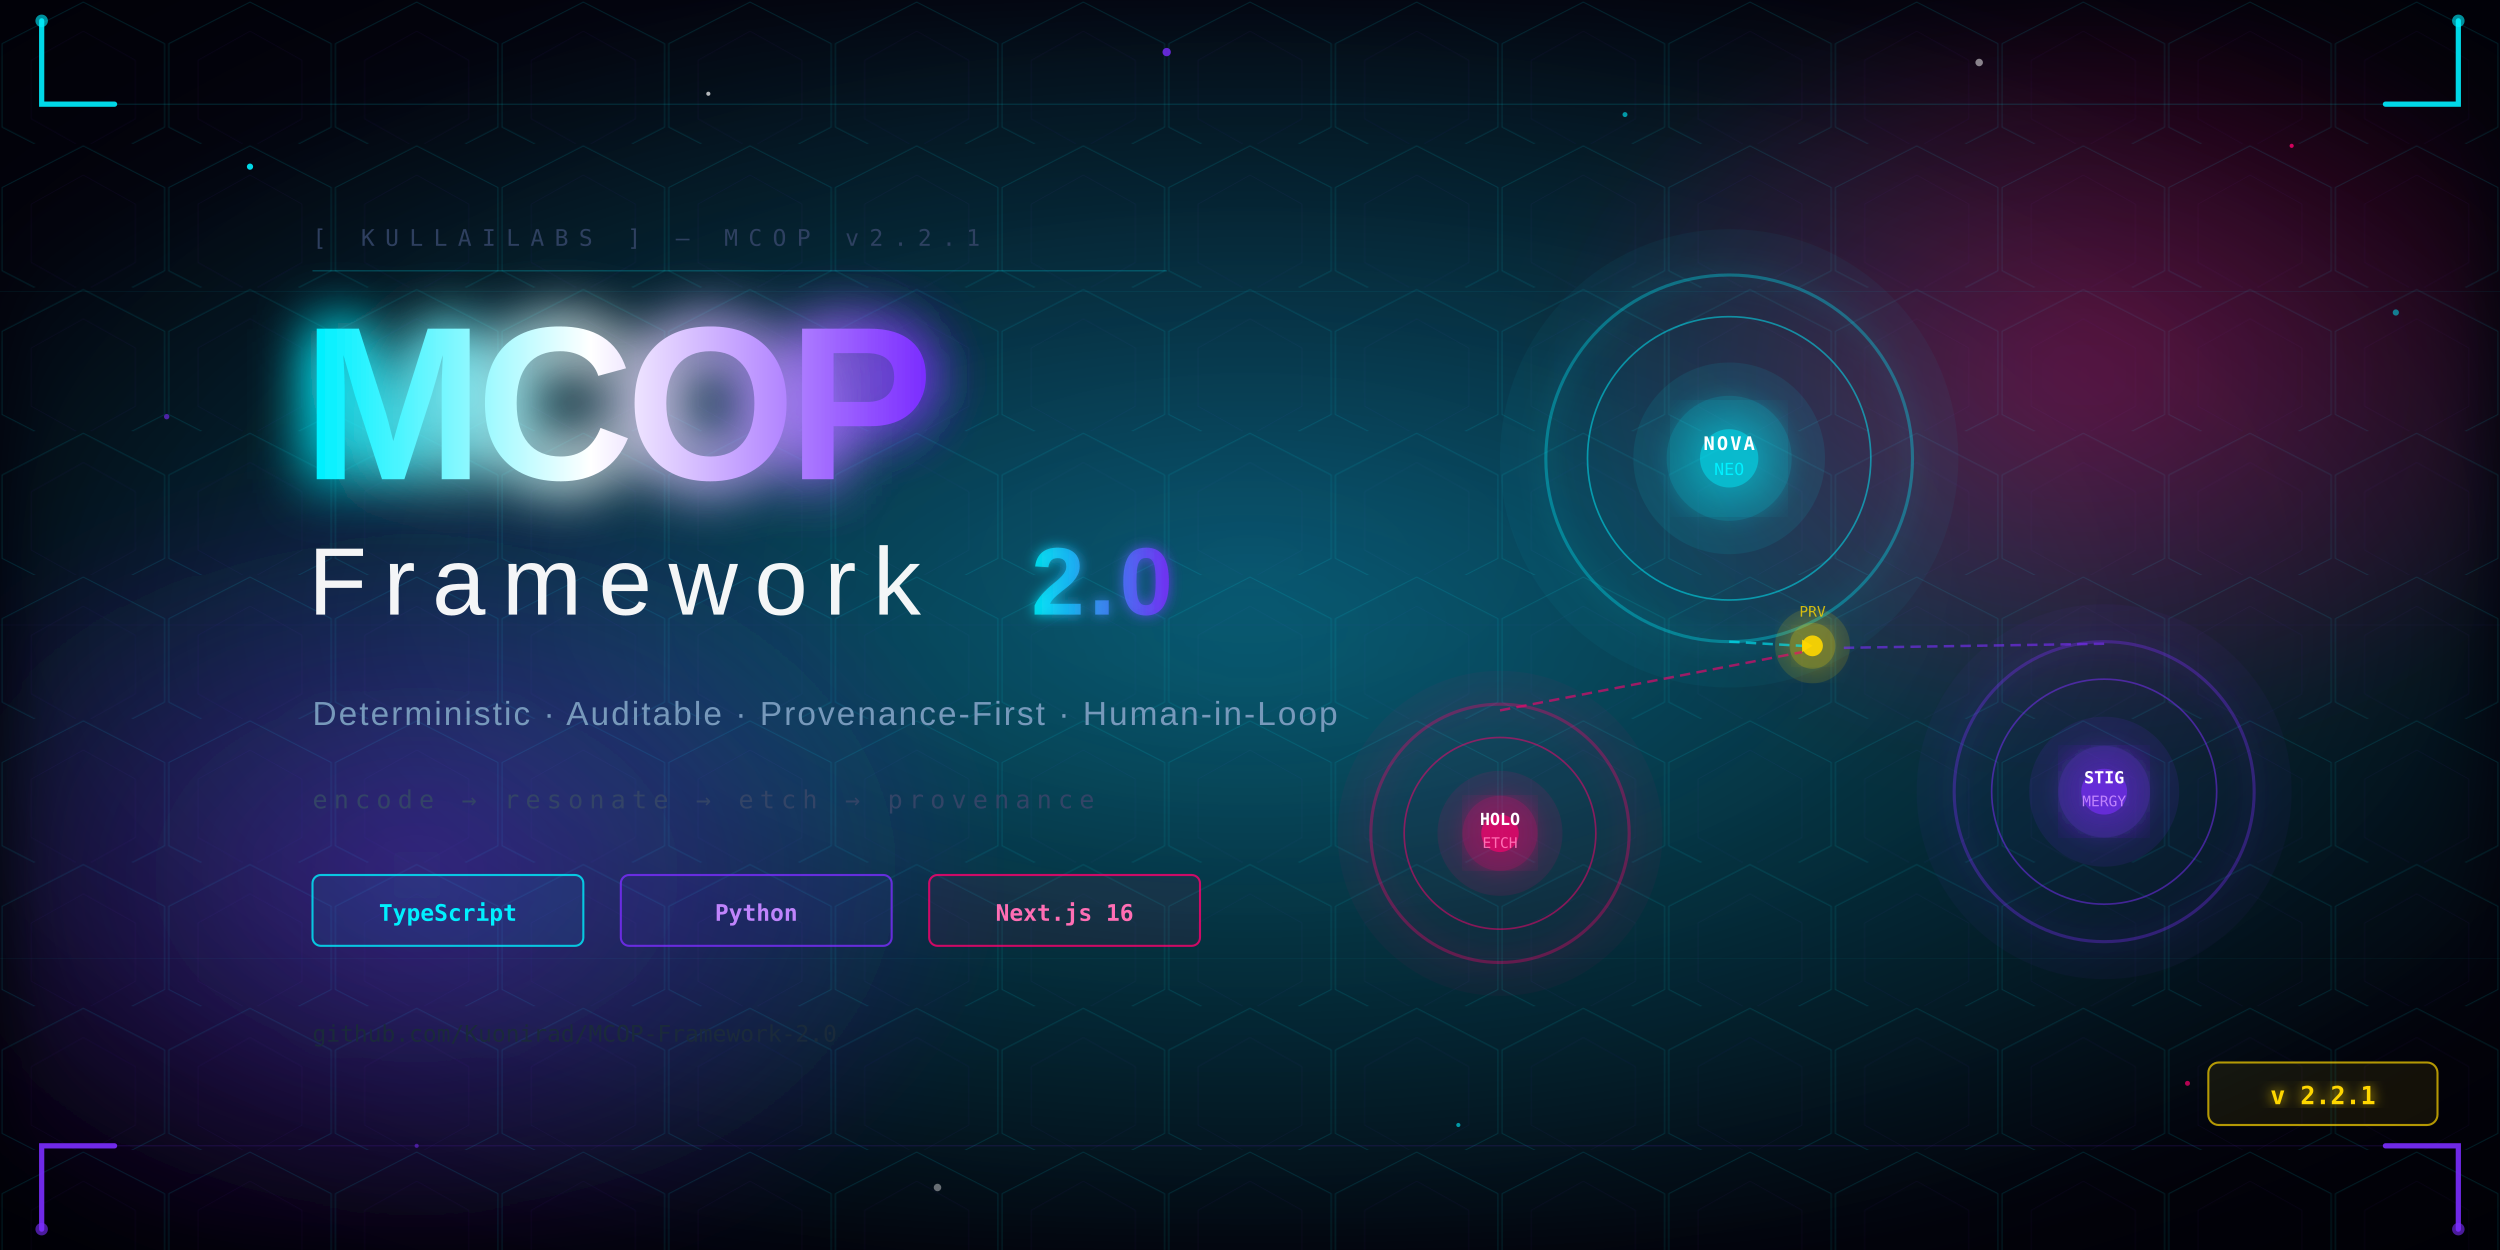
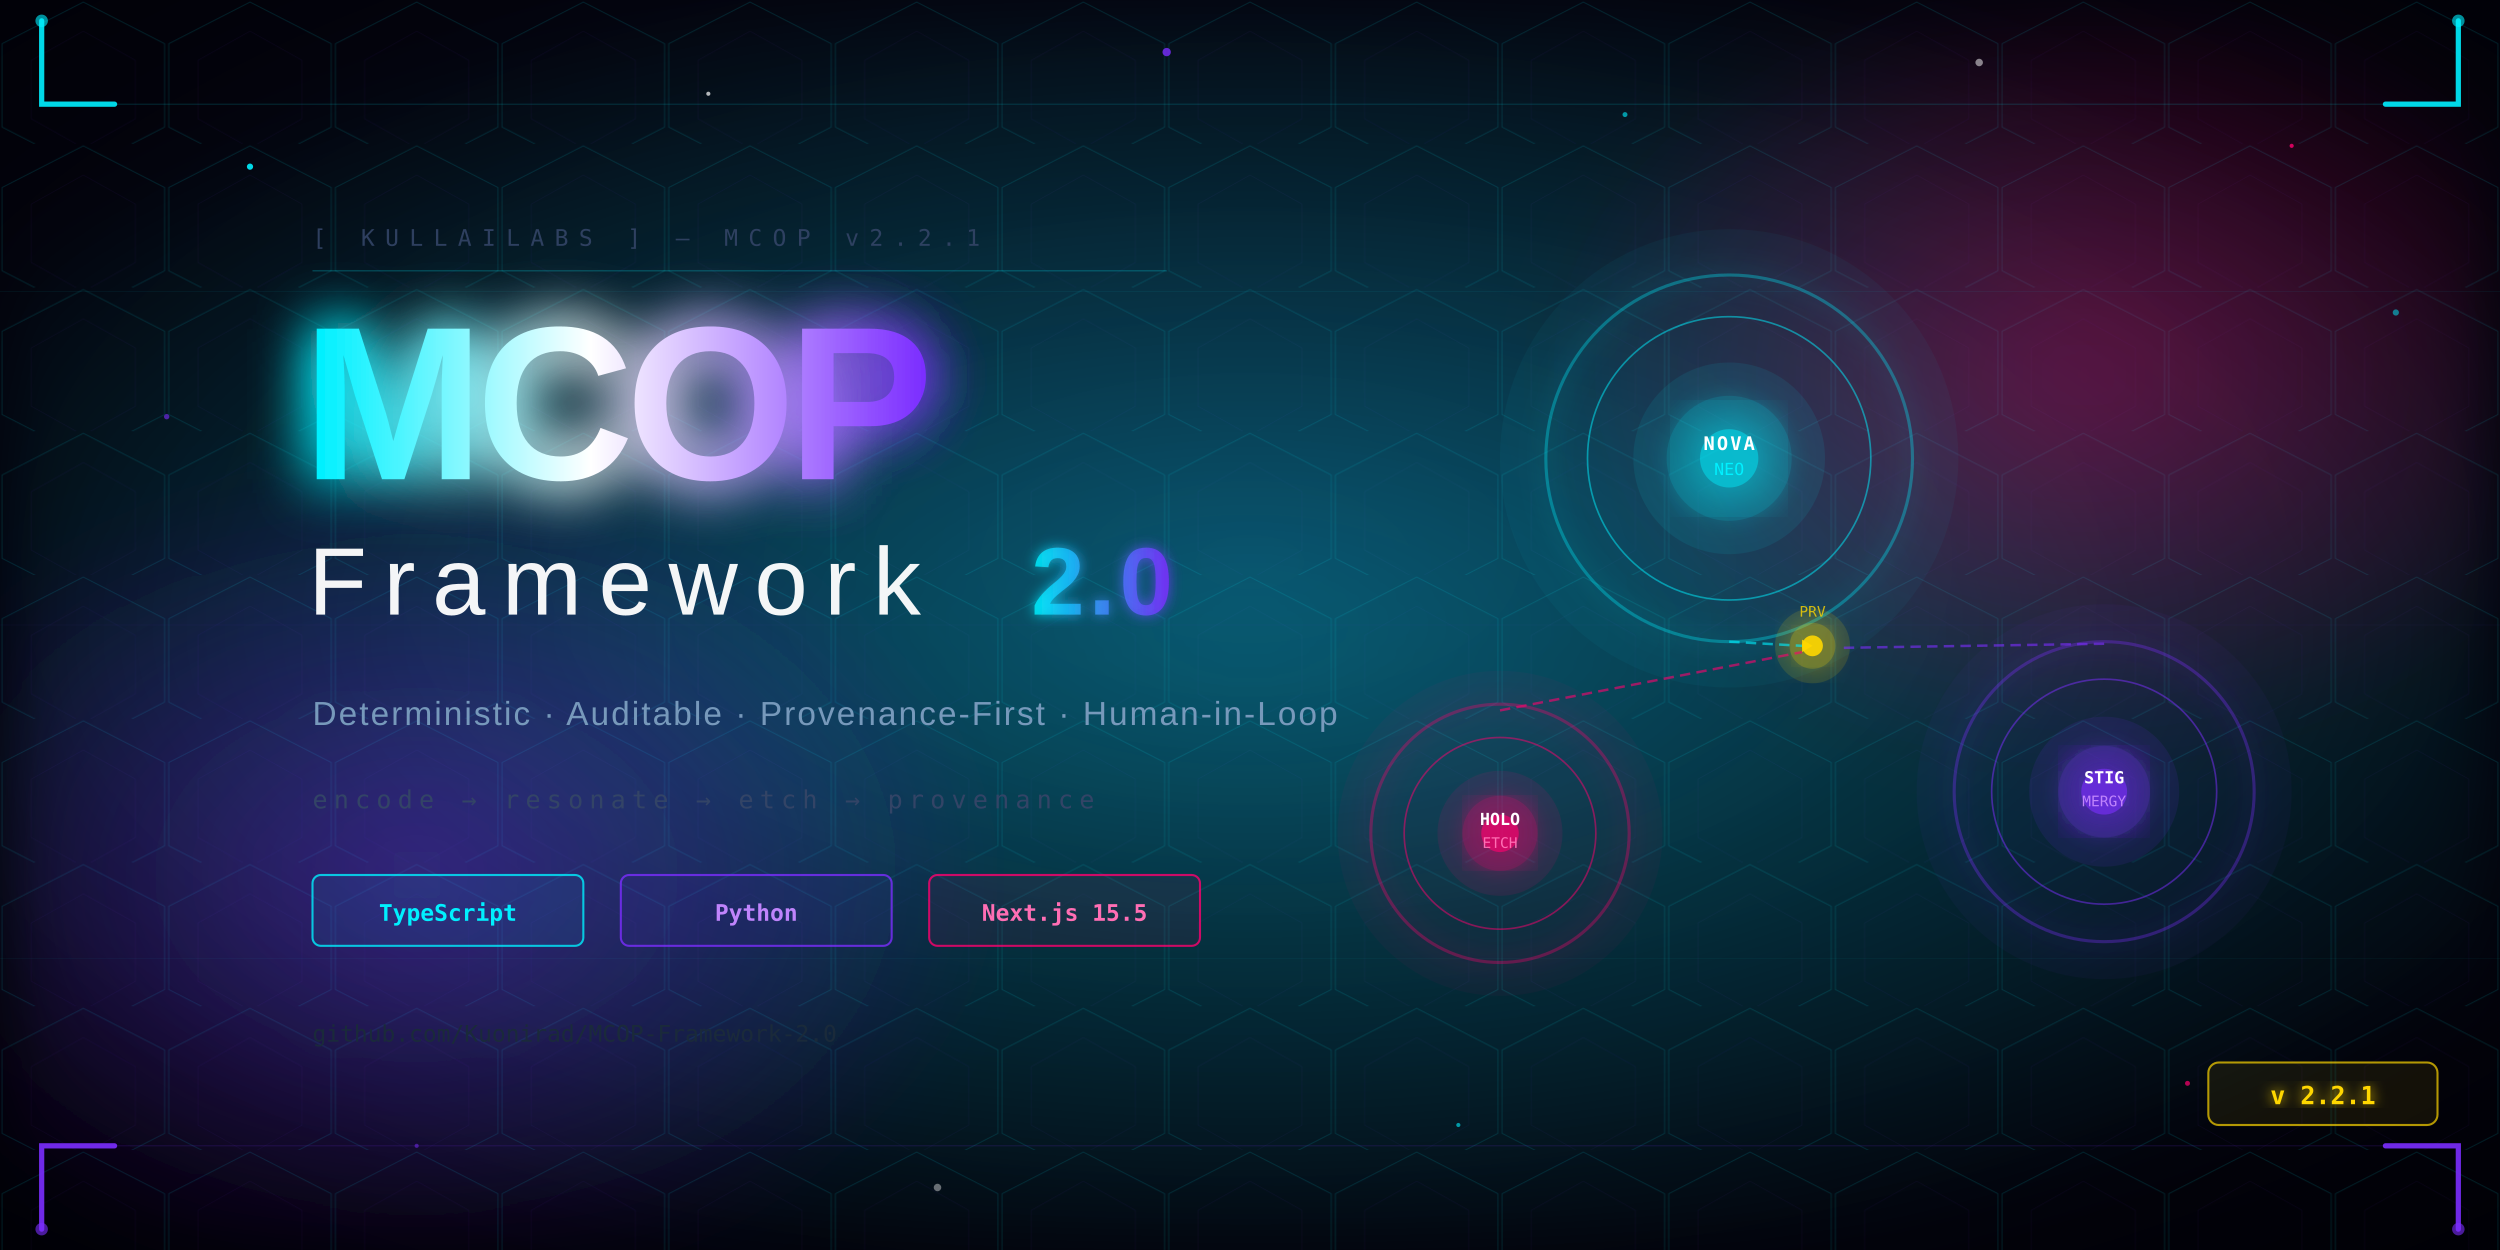
<svg xmlns="http://www.w3.org/2000/svg" viewBox="0 0 1200 600" width="1200" height="600">
  <defs>
    <radialGradient id="deepSpace" cx="50%" cy="45%" r="75%">
      <stop offset="0%" stop-color="#0d0d2b" />
      <stop offset="40%" stop-color="#060614" />
      <stop offset="100%" stop-color="#000005" />
    </radialGradient>
    <radialGradient id="coreGlow" cx="50%" cy="50%" r="50%">
      <stop offset="0%" stop-color="#00f0ff" stop-opacity="0.35" />
      <stop offset="100%" stop-color="#00f0ff" stop-opacity="0" />
    </radialGradient>
    <radialGradient id="violetAura" cx="50%" cy="50%" r="50%">
      <stop offset="0%" stop-color="#7b2dff" stop-opacity="0.4" />
      <stop offset="100%" stop-color="#7b2dff" stop-opacity="0" />
    </radialGradient>
    <radialGradient id="magentaAura" cx="50%" cy="50%" r="50%">
      <stop offset="0%" stop-color="#ff006e" stop-opacity="0.35" />
      <stop offset="100%" stop-color="#ff006e" stop-opacity="0" />
    </radialGradient>
    <linearGradient id="titleGrad" x1="0%" y1="0%" x2="100%" y2="0%">
      <stop offset="0%" stop-color="#00f0ff" />
      <stop offset="45%" stop-color="#ffffff" />
      <stop offset="100%" stop-color="#7b2dff" />
    </linearGradient>
    <linearGradient id="subGrad" x1="0%" y1="0%" x2="100%" y2="0%">
      <stop offset="0%" stop-color="#00f0ff" stop-opacity="0.8" />
      <stop offset="100%" stop-color="#7b2dff" stop-opacity="0.8" />
    </linearGradient>
    <linearGradient id="goldGrad" x1="0%" y1="0%" x2="100%" y2="0%">
      <stop offset="0%" stop-color="#ffd700" />
      <stop offset="100%" stop-color="#ffaa00" />
    </linearGradient>
    <linearGradient id="horizLine" x1="0%" y1="0%" x2="100%" y2="0%">
      <stop offset="0%" stop-color="#00f0ff" stop-opacity="0" />
      <stop offset="20%" stop-color="#00f0ff" stop-opacity="0.8" />
      <stop offset="50%" stop-color="#ffffff" stop-opacity="1" />
      <stop offset="80%" stop-color="#7b2dff" stop-opacity="0.8" />
      <stop offset="100%" stop-color="#7b2dff" stop-opacity="0" />
    </linearGradient>
    <filter id="masterGlow" x="-30%" y="-30%" width="160%" height="160%">
      <feGaussianBlur stdDeviation="6" result="blur" />
      <feMerge>
        <feMergeNode in="blur" />
        <feMergeNode in="SourceGraphic" />
      </feMerge>
    </filter>
    <filter id="superGlow" x="-50%" y="-50%" width="200%" height="200%">
      <feGaussianBlur stdDeviation="14" result="blur" />
      <feMerge>
        <feMergeNode in="blur" />
        <feMergeNode in="blur" />
        <feMergeNode in="SourceGraphic" />
      </feMerge>
    </filter>
    <filter id="textGlow" x="-20%" y="-20%" width="140%" height="140%">
      <feGaussianBlur stdDeviation="3" result="blur" />
      <feMerge>
        <feMergeNode in="blur" />
        <feMergeNode in="SourceGraphic" />
      </feMerge>
    </filter>
    <filter id="softBlur">
      <feGaussianBlur stdDeviation="20" />
    </filter>
    <pattern id="hexTile" x="0" y="0" width="80" height="69" patternUnits="userSpaceOnUse">
      <polygon points="40,1 79,21 79,61 40,81 1,61 1,21" fill="none" stroke="#00f0ff" stroke-width="0.5" opacity="0.12" />
      <polygon points="40,15 65,29 65,57 40,71 15,57 15,29" fill="none" stroke="#7b2dff" stroke-width="0.3" opacity="0.07" />
    </pattern>
    <clipPath id="clip">
      <rect width="1200" height="600" />
    </clipPath>
  </defs>
  <g clip-path="url(#clip)">
    <rect width="1200" height="600" fill="url(#deepSpace)" />
    <rect width="1200" height="600" fill="url(#hexTile)" />
    <ellipse cx="600" cy="300" rx="700" ry="320" fill="url(#coreGlow)" filter="url(#softBlur)" />
    <ellipse cx="200" cy="420" rx="280" ry="200" fill="url(#violetAura)" filter="url(#softBlur)" />
    <ellipse cx="1000" cy="180" rx="260" ry="190" fill="url(#magentaAura)" filter="url(#softBlur)" />
    <circle cx="120" cy="80" r="1.5" fill="#00f0ff" opacity="0.9" />
    <circle cx="340" cy="45" r="1" fill="#ffffff" opacity="0.7" />
    <circle cx="560" cy="25" r="2" fill="#7b2dff" opacity="0.8" />
    <circle cx="780" cy="55" r="1.2" fill="#00f0ff" opacity="0.6" />
    <circle cx="950" cy="30" r="1.8" fill="#ffffff" opacity="0.5" />
    <circle cx="1100" cy="70" r="1" fill="#ff006e" opacity="0.8" />
    <circle cx="80" cy="200" r="1.3" fill="#7b2dff" opacity="0.6" />
    <circle cx="1150" cy="150" r="1.5" fill="#00f0ff" opacity="0.5" />
    <circle cx="1050" cy="520" r="1.2" fill="#ff006e" opacity="0.7" />
    <circle cx="200" cy="550" r="1" fill="#7b2dff" opacity="0.5" />
    <circle cx="450" cy="570" r="1.8" fill="#ffffff" opacity="0.4" />
    <circle cx="700" cy="540" r="1" fill="#00f0ff" opacity="0.6" />
    <polyline points="20,10 20,50 55,50" fill="none" stroke="#00f0ff" stroke-width="2.5" opacity="0.9" stroke-linecap="round" />
    <circle cx="20" cy="10" r="3" fill="#00f0ff" opacity="0.6" />
    <polyline points="1180,10 1180,50 1145,50" fill="none" stroke="#00f0ff" stroke-width="2.5" opacity="0.9" stroke-linecap="round" />
    <circle cx="1180" cy="10" r="3" fill="#00f0ff" opacity="0.6" />
    <polyline points="20,590 20,550 55,550" fill="none" stroke="#7b2dff" stroke-width="2.5" opacity="0.9" stroke-linecap="round" />
    <circle cx="20" cy="590" r="3" fill="#7b2dff" opacity="0.6" />
    <polyline points="1180,590 1180,550 1145,550" fill="none" stroke="#7b2dff" stroke-width="2.5" opacity="0.9" stroke-linecap="round" />
    <circle cx="1180" cy="590" r="3" fill="#7b2dff" opacity="0.6" />
    <line x1="55" y1="50" x2="1145" y2="50" stroke="#00f0ff" stroke-width="0.4" opacity="0.2" />
    <line x1="55" y1="550" x2="1145" y2="550" stroke="#7b2dff" stroke-width="0.4" opacity="0.2" />
    <line x1="0" y1="140" x2="1200" y2="140" stroke="#00f0ff" stroke-width="0.3" opacity="0.08" />
    <line x1="0" y1="300" x2="1200" y2="300" stroke="#7b2dff" stroke-width="0.3" opacity="0.06" />
    <line x1="0" y1="460" x2="1200" y2="460" stroke="#00f0ff" stroke-width="0.3" opacity="0.06" />
    <circle cx="830" cy="220" r="110" fill="#00f0ff" opacity="0.04" />
    <circle cx="830" cy="220" r="88" fill="none" stroke="#00f0ff" stroke-width="1.5" opacity="0.35" filter="url(#masterGlow)" />
    <circle cx="830" cy="220" r="68" fill="none" stroke="#00f0ff" stroke-width="0.8" opacity="0.5" />
    <circle cx="830" cy="220" r="46" fill="#00f0ff" opacity="0.08" />
    <circle cx="830" cy="220" r="30" fill="#00f0ff" opacity="0.2" filter="url(#masterGlow)" />
    <circle cx="830" cy="220" r="14" fill="#00f0ff" opacity="0.6" filter="url(#superGlow)" />
    <text x="830" y="216" text-anchor="middle" fill="#ffffff" font-family="monospace" font-size="9" font-weight="bold" letter-spacing="1">NOVA</text>
    <text x="830" y="228" text-anchor="middle" fill="#00f0ff" font-family="monospace" font-size="8">NEO</text>
    <circle cx="1010" cy="380" r="90" fill="#7b2dff" opacity="0.04" />
    <circle cx="1010" cy="380" r="72" fill="none" stroke="#7b2dff" stroke-width="1.5" opacity="0.35" filter="url(#masterGlow)" />
    <circle cx="1010" cy="380" r="54" fill="none" stroke="#7b2dff" stroke-width="0.8" opacity="0.5" />
    <circle cx="1010" cy="380" r="36" fill="#7b2dff" opacity="0.1" />
    <circle cx="1010" cy="380" r="22" fill="#7b2dff" opacity="0.25" filter="url(#masterGlow)" />
    <circle cx="1010" cy="380" r="11" fill="#7b2dff" opacity="0.7" filter="url(#superGlow)" />
    <text x="1010" y="376" text-anchor="middle" fill="#ffffff" font-family="monospace" font-size="8" font-weight="bold">STIG</text>
    <text x="1010" y="387" text-anchor="middle" fill="#c084fc" font-family="monospace" font-size="7">MERGY</text>
    <circle cx="720" cy="400" r="78" fill="#ff006e" opacity="0.04" />
    <circle cx="720" cy="400" r="62" fill="none" stroke="#ff006e" stroke-width="1.5" opacity="0.35" filter="url(#masterGlow)" />
    <circle cx="720" cy="400" r="46" fill="none" stroke="#ff006e" stroke-width="0.8" opacity="0.5" />
    <circle cx="720" cy="400" r="30" fill="#ff006e" opacity="0.1" />
    <circle cx="720" cy="400" r="18" fill="#ff006e" opacity="0.25" filter="url(#masterGlow)" />
    <circle cx="720" cy="400" r="9" fill="#ff006e" opacity="0.7" filter="url(#superGlow)" />
    <text x="720" y="396" text-anchor="middle" fill="#ffffff" font-family="monospace" font-size="8" font-weight="bold">HOLO</text>
    <text x="720" y="407" text-anchor="middle" fill="#ff6eb4" font-family="monospace" font-size="7">ETCH</text>
    <circle cx="870" cy="310" r="18" fill="#ffd700" opacity="0.12" />
    <circle cx="870" cy="310" r="11" fill="#ffd700" opacity="0.3" filter="url(#masterGlow)" />
    <circle cx="870" cy="310" r="5" fill="#ffd700" opacity="0.9" filter="url(#superGlow)" />
    <line x1="830" y1="308" x2="865" y2="310" stroke="#00f0ff" stroke-width="1.2" stroke-dasharray="5,3" opacity="0.6" />
    <line x1="1010" y1="309" x2="882" y2="311" stroke="#7b2dff" stroke-width="1.2" stroke-dasharray="5,3" opacity="0.6" />
    <line x1="720" y1="341" x2="865" y2="313" stroke="#ff006e" stroke-width="1.2" stroke-dasharray="5,3" opacity="0.6" />
    <polygon points="865,307 870,310 865,313" fill="#ffd700" opacity="0.9" />
    <text x="870" y="296" text-anchor="middle" fill="#ffd700" font-family="monospace" font-size="7" opacity="0.8">PRV</text>
    <text x="150" y="118" text-anchor="start" fill="#334466" font-family="monospace" font-size="11" letter-spacing="5" opacity="0.9">[ KULLAILABS ] — MCOP v2.2.1</text>
    <line x1="150" y1="130" x2="560" y2="130" stroke="#00f0ff" stroke-width="0.5" opacity="0.3" />
    <text x="145" y="230" fill="url(#titleGrad)" font-family="system-ui,Arial,sans-serif" font-size="105" font-weight="900" letter-spacing="-4" filter="url(#superGlow)">MCOP</text>
    <text x="148" y="295" fill="#ffffff" font-family="system-ui,Arial,sans-serif" font-size="46" font-weight="200" letter-spacing="8" opacity="0.95">Framework</text>
    <text x="495" y="295" fill="url(#subGrad)" font-family="system-ui,Arial,sans-serif" font-size="46" font-weight="700" letter-spacing="2" filter="url(#textGlow)"> 2.0</text>
    <line x1="148" y1="318" x2="600" y2="318" stroke="url(#horizLine)" stroke-width="1.5" />
    <text x="150" y="348" fill="#7799bb" font-family="system-ui,Arial,sans-serif" font-size="16" letter-spacing="1">Deterministic · Auditable · Provenance-First · Human-in-Loop</text>
    <text x="150" y="388" fill="#334466" font-family="monospace" font-size="12" letter-spacing="3">encode → resonate → etch → provenance</text>
    <rect x="150" y="420" width="130" height="34" rx="4" fill="#00f0ff" fill-opacity="0.08" stroke="#00f0ff" stroke-width="1" opacity="0.8" />
    <text x="215" y="442" text-anchor="middle" fill="#00f0ff" font-family="monospace" font-size="11" font-weight="bold">TypeScript</text>
    <rect x="298" y="420" width="130" height="34" rx="4" fill="#7b2dff" fill-opacity="0.08" stroke="#7b2dff" stroke-width="1" opacity="0.8" />
    <text x="363" y="442" text-anchor="middle" fill="#c084fc" font-family="monospace" font-size="11" font-weight="bold">Python</text>
    <rect x="446" y="420" width="130" height="34" rx="4" fill="#ff006e" fill-opacity="0.08" stroke="#ff006e" stroke-width="1" opacity="0.8" />
-     <text x="511" y="442" text-anchor="middle" fill="#ff6eb4" font-family="monospace" font-size="11" font-weight="bold">Next.js 16</text>
+     <text x="511" y="442" text-anchor="middle" fill="#ff6eb4" font-family="monospace" font-size="11" font-weight="bold">Next.js 15.5</text>
    <text x="150" y="500" fill="#1a2a3a" font-family="monospace" font-size="11">github.com/Kuonirad/MCOP-Framework-2.0</text>
    <rect x="1060" y="510" width="110" height="30" rx="5" fill="#ffd700" fill-opacity="0.1" stroke="#ffd700" stroke-width="1" opacity="0.7" />
    <text x="1115" y="530" text-anchor="middle" fill="#ffd700" font-family="monospace" font-size="12" font-weight="bold" filter="url(#textGlow)">v 2.2.1</text>
  </g>
</svg>
